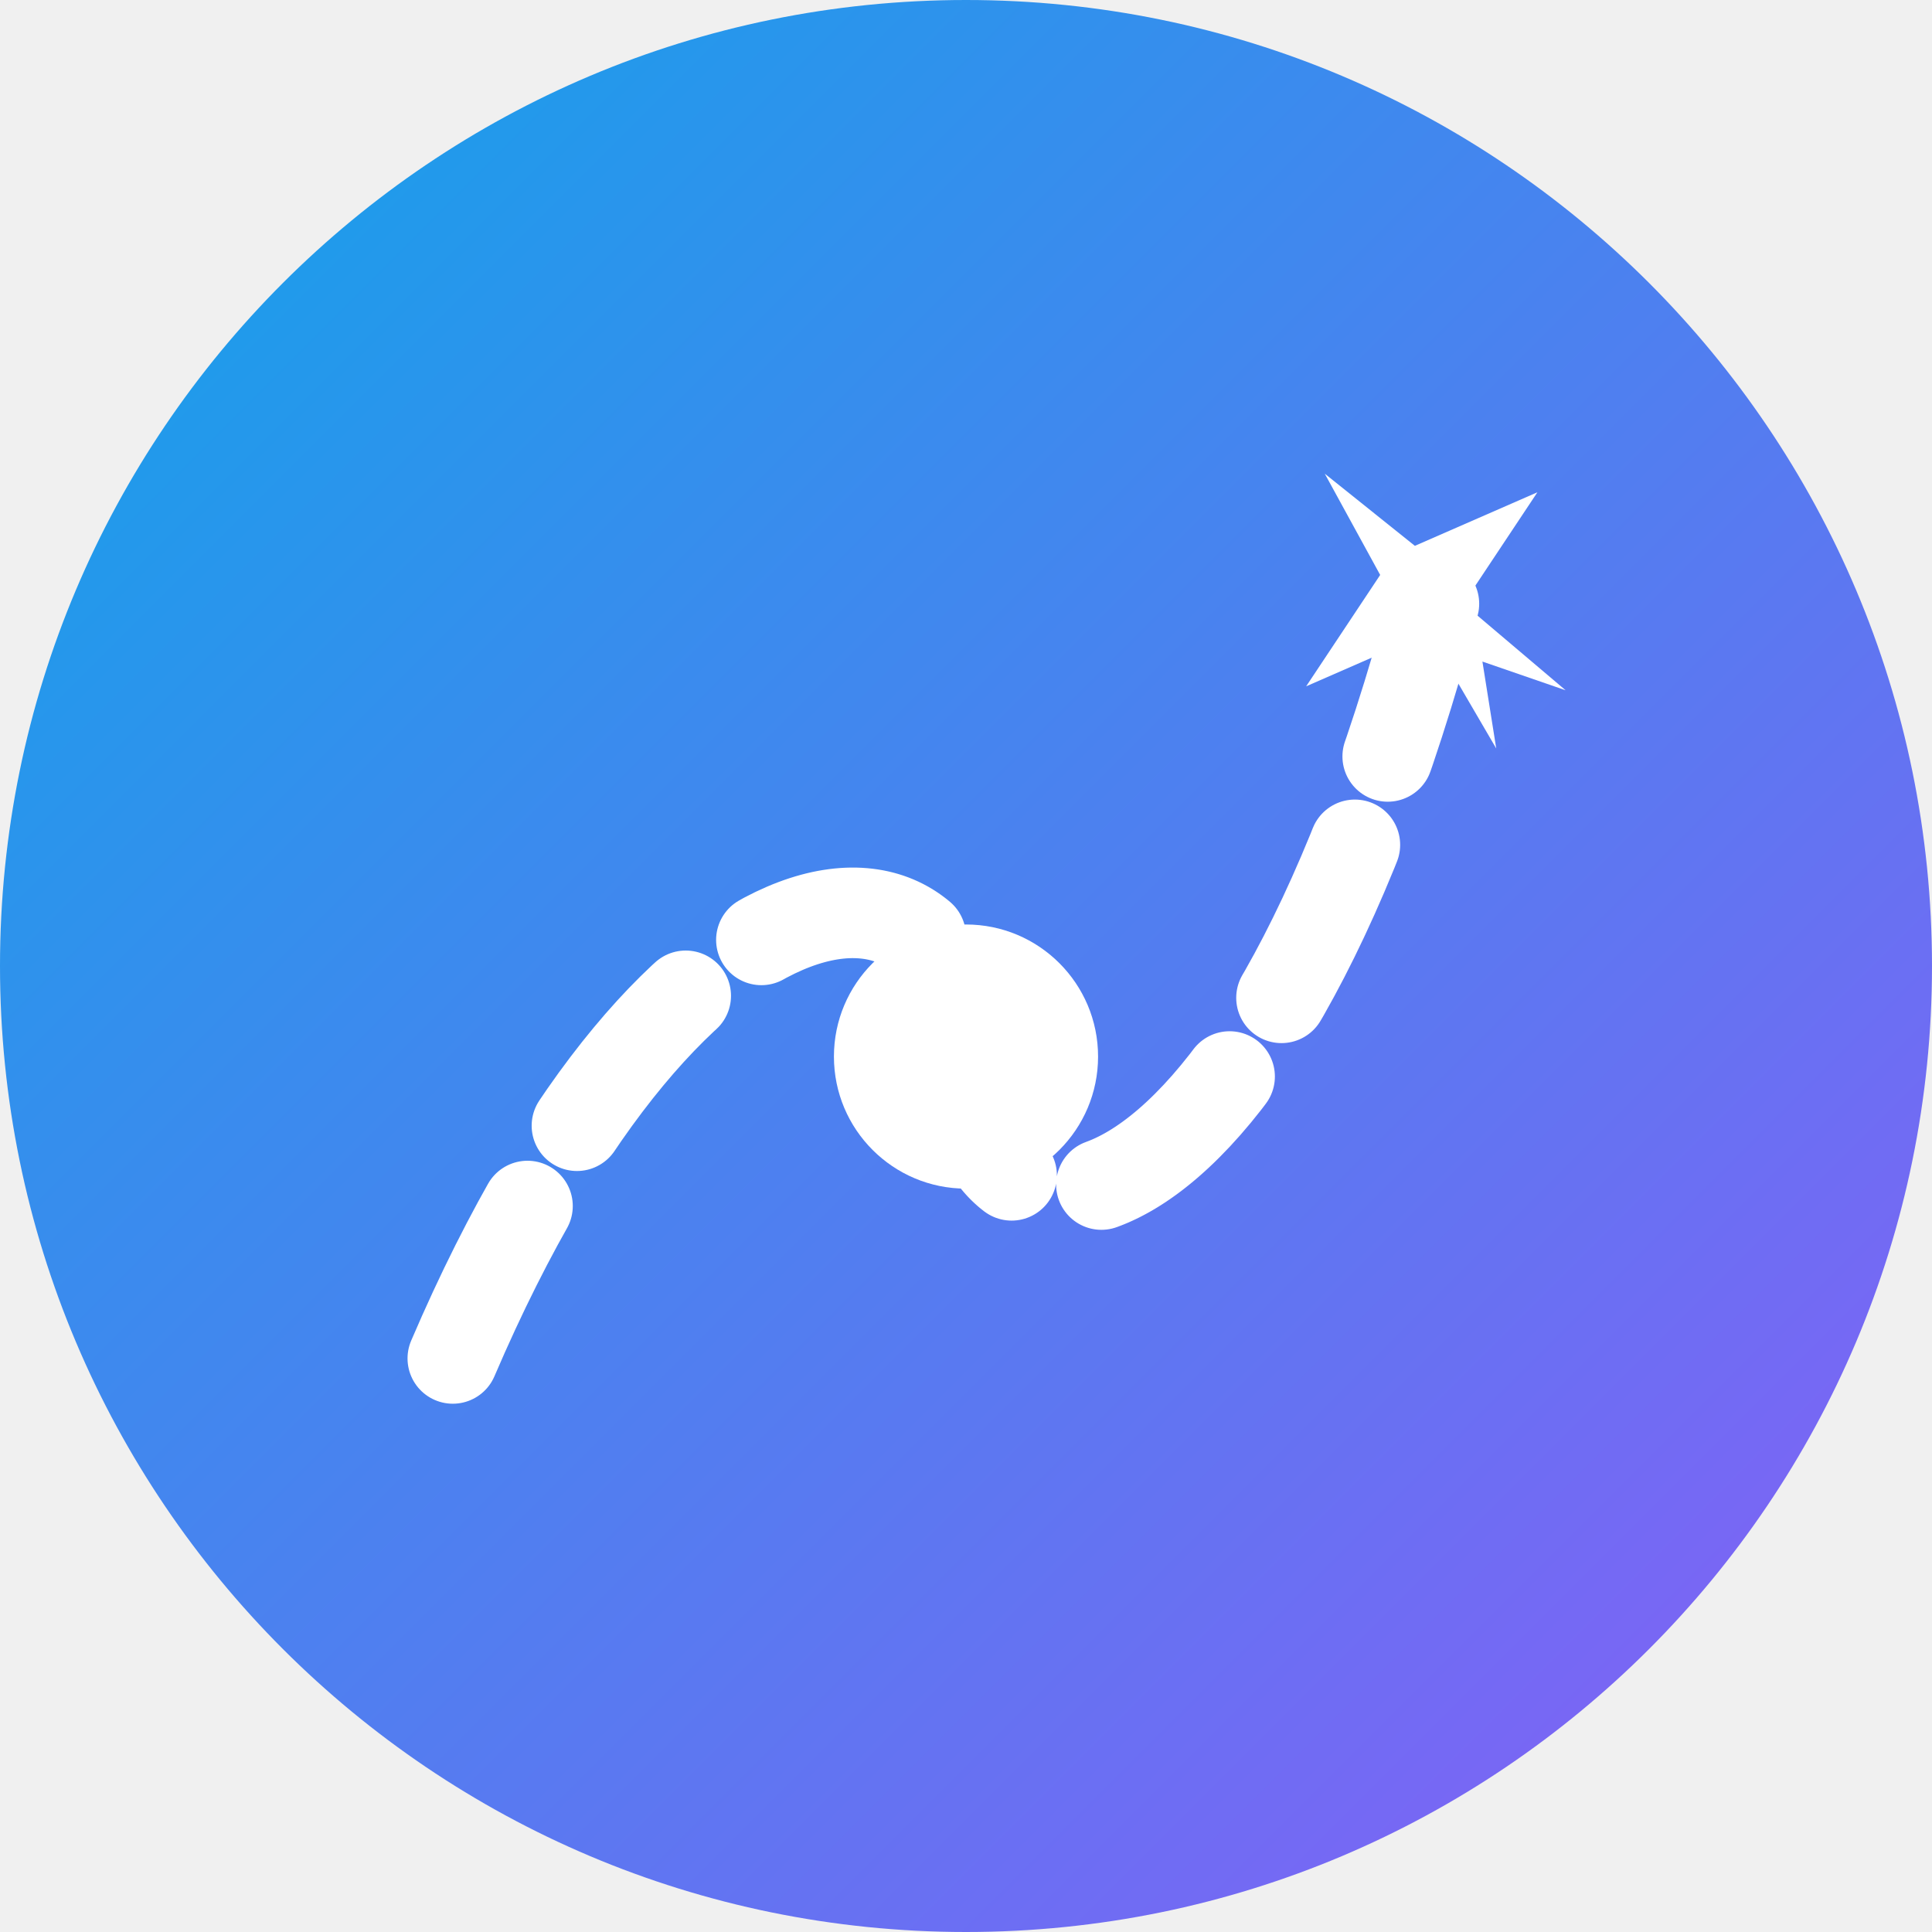
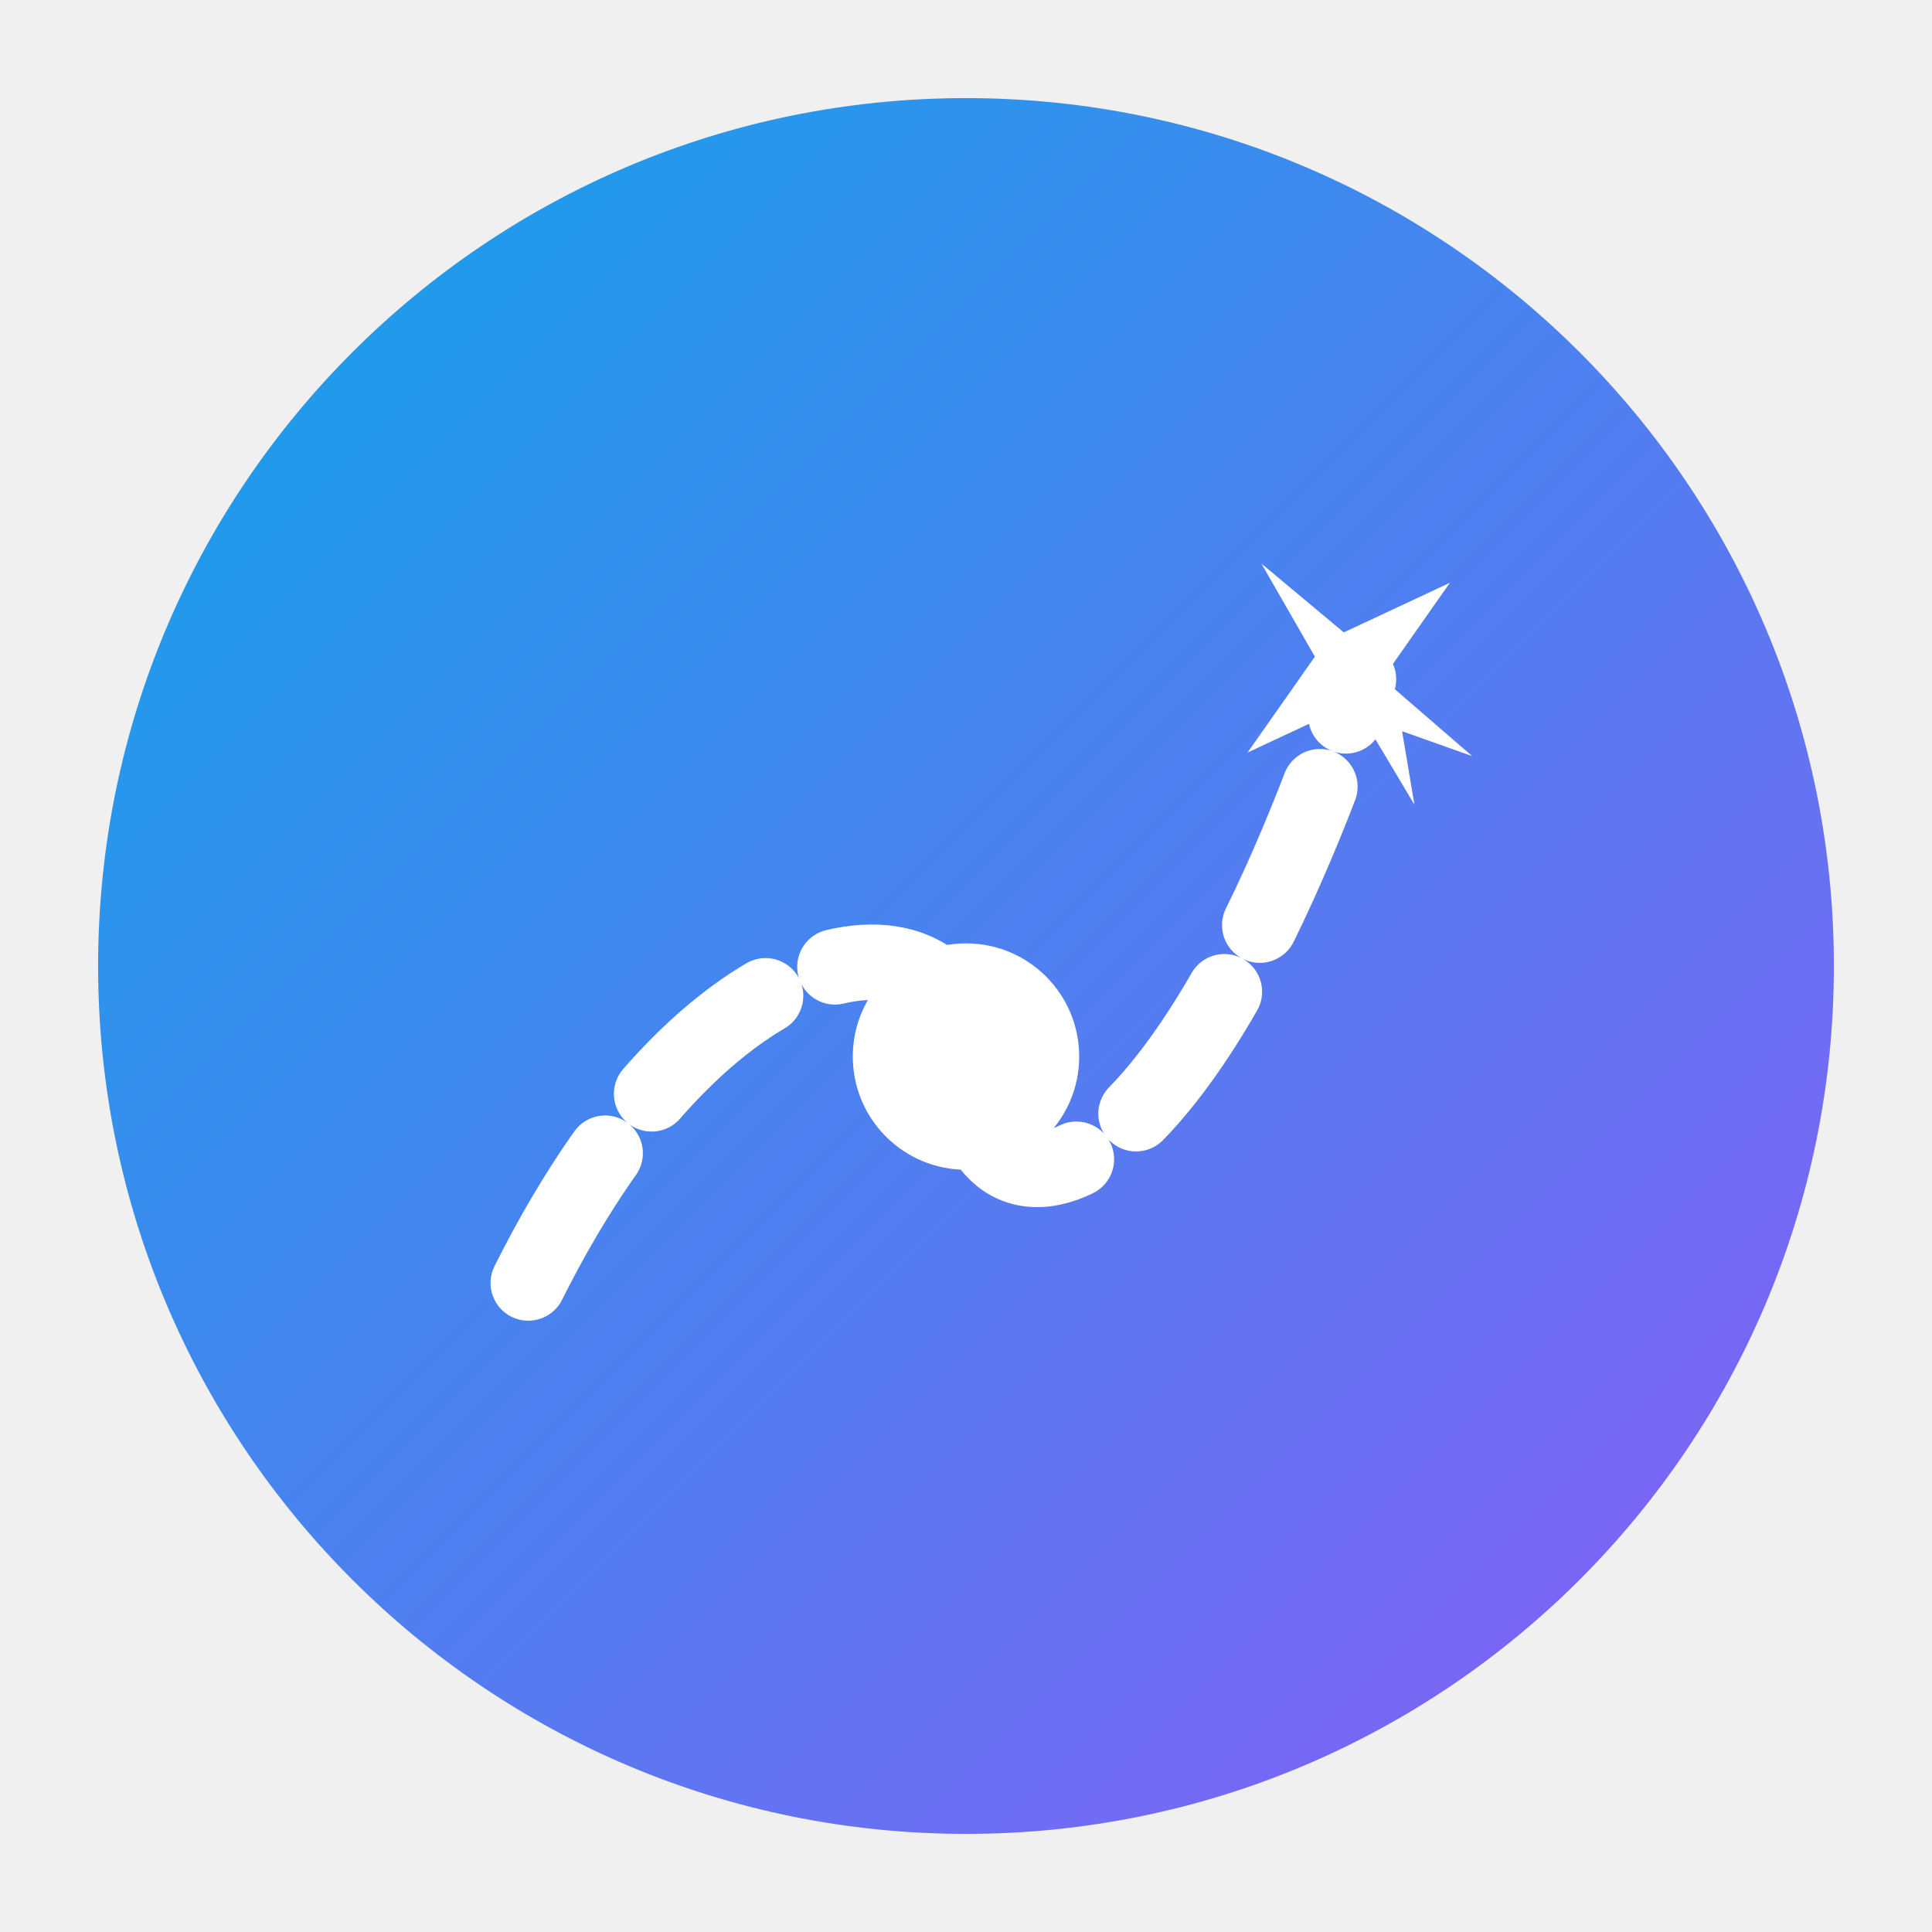
<svg xmlns="http://www.w3.org/2000/svg" width="512" height="512" viewBox="0 0 512 512">
  <defs>
    <linearGradient id="logo-grad" x1="0%" y1="0%" x2="100%" y2="100%">
      <stop offset="0%" style="stop-color:#0ea5e9;stop-opacity:1" />
      <stop offset="100%" style="stop-color:#8b5cf6;stop-opacity:1" />
    </linearGradient>
  </defs>
-   <circle cx="256" cy="256" r="256" fill="url(#logo-grad)" />
-   <path d="M120,360 C180,220 256,220 256,280 C256,340 332,340 380,160" fill="none" stroke="white" stroke-width="24" stroke-dasharray="45,25" stroke-linecap="round" />
-   <circle cx="256" cy="280" r="35" fill="white" />
-   <g transform="translate(380,160) rotate(-40)">
-     <path fill="white" d="M0,-45 L6,-15 L40,-5 L6,5 L12,40 L0,20 L-12,40 L-6,5 L-40,-5 L-6,-15 Z" />
+   <circle cx="256" cy="256" r="230" fill="url(#logo-grad)" />
+   <path d="M140,340 C190,240 256,240 256,280 C256,330 310,330 360,180" fill="none" stroke="white" stroke-width="20" stroke-dasharray="40,20" stroke-linecap="round" />
+   <circle cx="256" cy="280" r="30" fill="white" />
+   <g transform="translate(360,180) rotate(-40)">
+     <path fill="white" d="M0,-40 L5,-12 L35,-4 L5,4 L10,35 L0,18 L-10,35 L-5,4 L-35,-4 L-5,-12 Z" />
  </g>
</svg>
